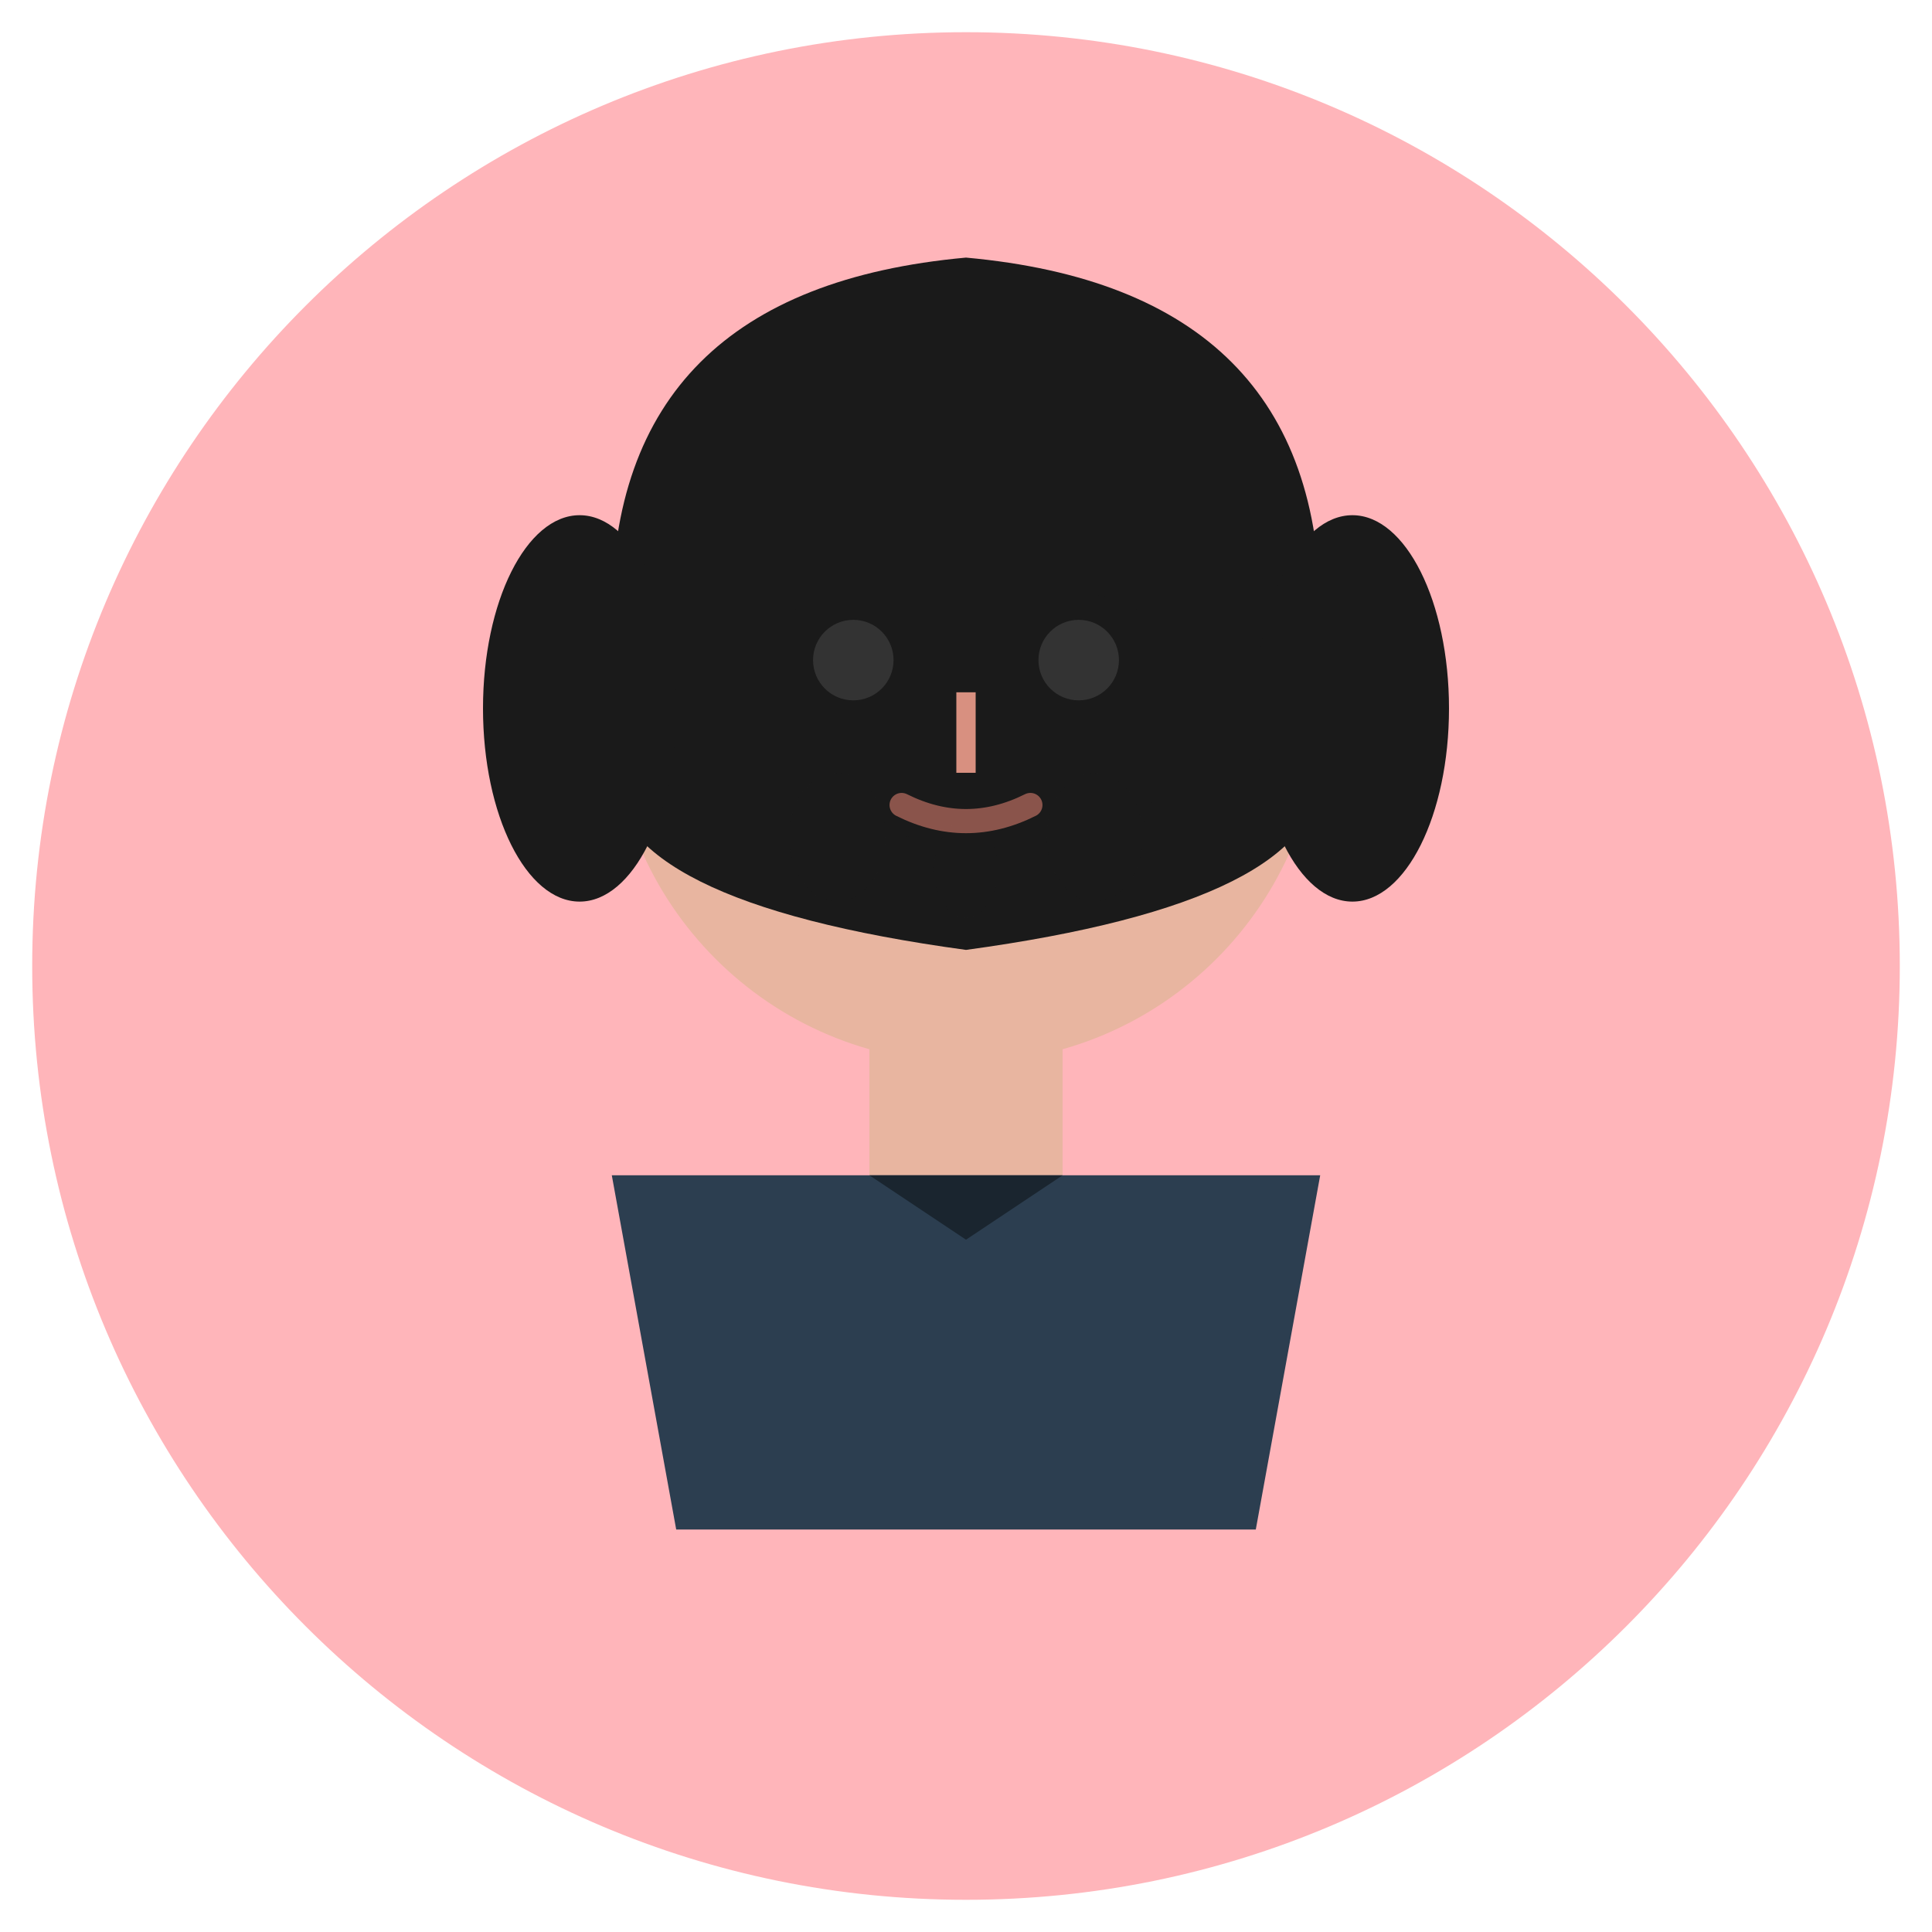
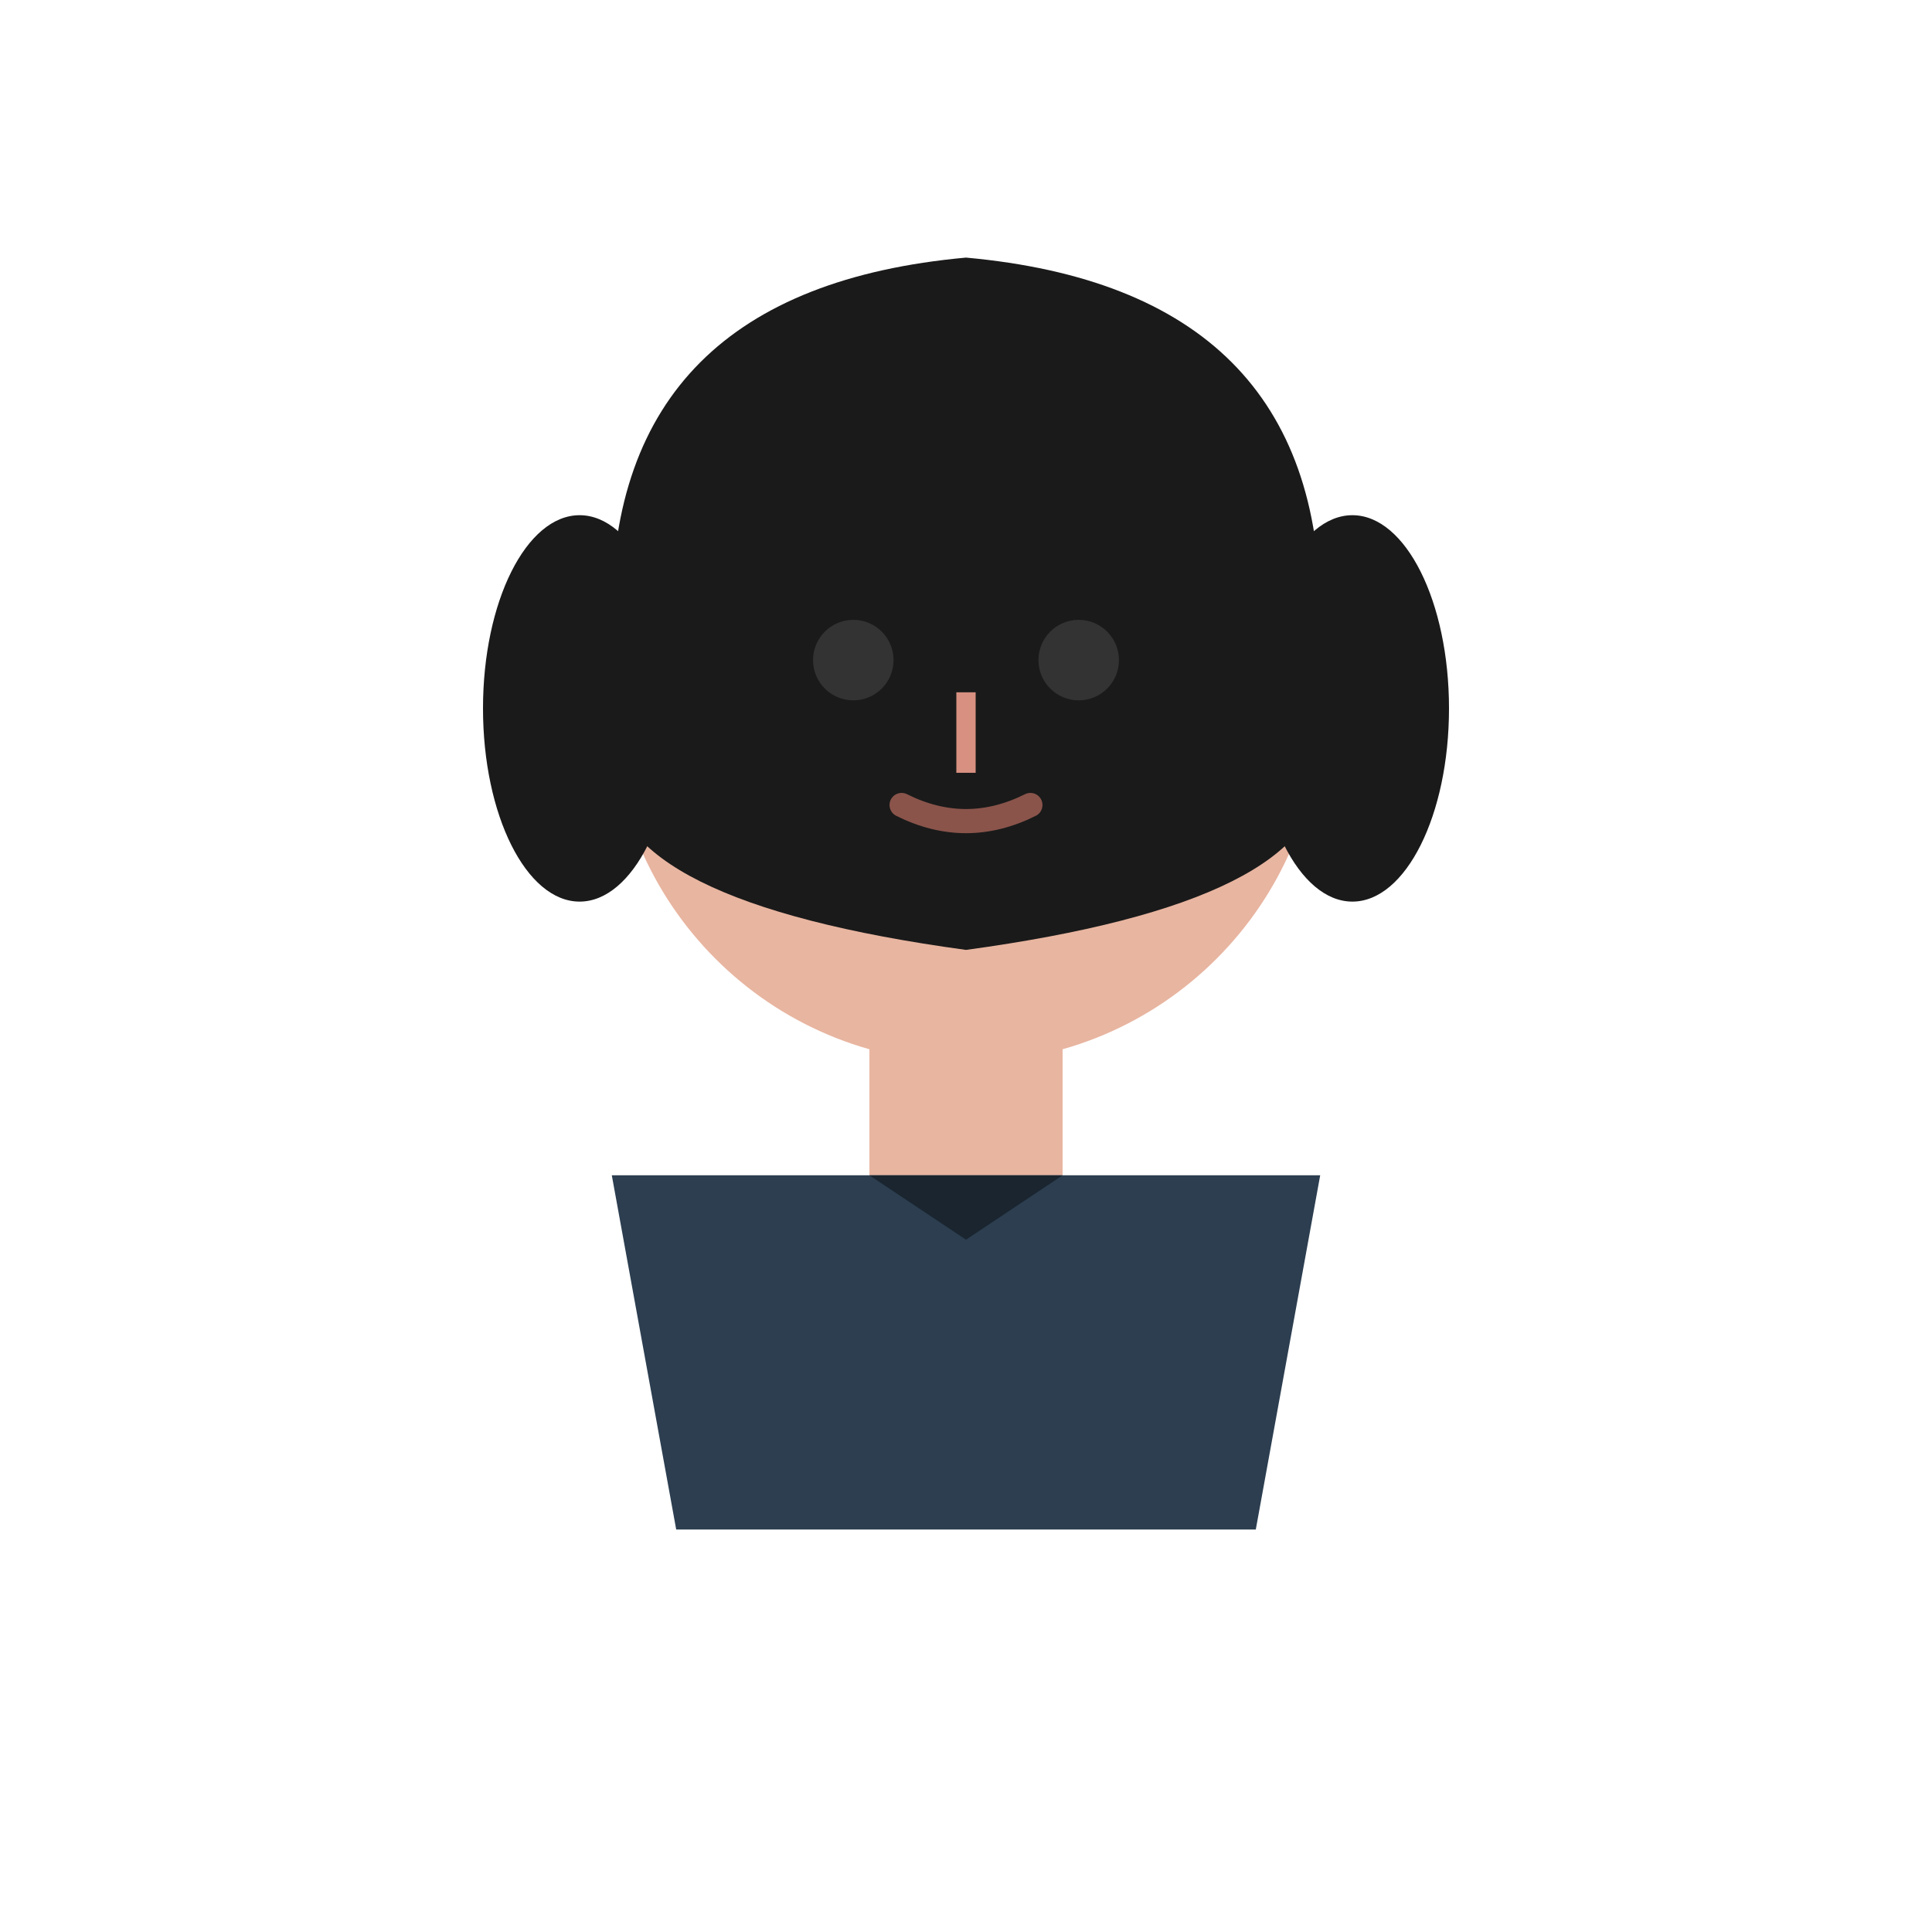
<svg xmlns="http://www.w3.org/2000/svg" viewBox="0 0 120 120">
-   <circle cx="60" cy="60" r="58" fill="#FFB5BA" />
  <circle cx="60" cy="44" r="22" fill="#E8B5A0" />
  <path d="M 38 38 Q 38 18 60 16 Q 82 18 82 38 L 82 48 Q 82 56 60 59 Q 38 56 38 48 Z" fill="#1A1A1A" />
  <ellipse cx="36" cy="44" rx="6" ry="12" fill="#1A1A1A" />
  <ellipse cx="84" cy="44" rx="6" ry="12" fill="#1A1A1A" />
  <circle cx="53" cy="41" r="2.5" fill="#333333" />
  <circle cx="67" cy="41" r="2.5" fill="#333333" />
  <path d="M 50 50 Q 60 56 70 50" stroke="#1A1A1A" stroke-width="3" fill="none" stroke-linecap="round" />
  <path d="M 48 52 Q 55 54 62 52" stroke="#1A1A1A" stroke-width="2" fill="none" stroke-linecap="round" />
  <path d="M 58 54 Q 65 55 72 52" stroke="#1A1A1A" stroke-width="2" fill="none" stroke-linecap="round" />
  <ellipse cx="52" cy="52" rx="3" ry="4" fill="#1A1A1A" opacity="0.3" />
  <ellipse cx="60" cy="54" rx="2" ry="3" fill="#1A1A1A" opacity="0.3" />
  <ellipse cx="68" cy="52" rx="3" ry="4" fill="#1A1A1A" opacity="0.3" />
  <line x1="60" y1="43" x2="60" y2="48" stroke="#D89080" stroke-width="1.2" />
  <path d="M 56 50 Q 60 52 64 50" stroke="#D67C6C" stroke-width="1.5" fill="none" stroke-linecap="round" opacity="0.6" />
  <path d="M 50 38 Q 53 37 56 38" stroke="#1A1A1A" stroke-width="1.2" fill="none" stroke-linecap="round" />
  <path d="M 64 38 Q 67 37 70 38" stroke="#1A1A1A" stroke-width="1.2" fill="none" stroke-linecap="round" />
  <rect x="54" y="65" width="12" height="8" fill="#E8B5A0" />
  <path d="M 38 73 L 82 73 L 78 95 L 42 95 Z" fill="#2C3E50" />
  <path d="M 54 73 L 60 77 L 66 73" fill="#1A252F" />
</svg>
